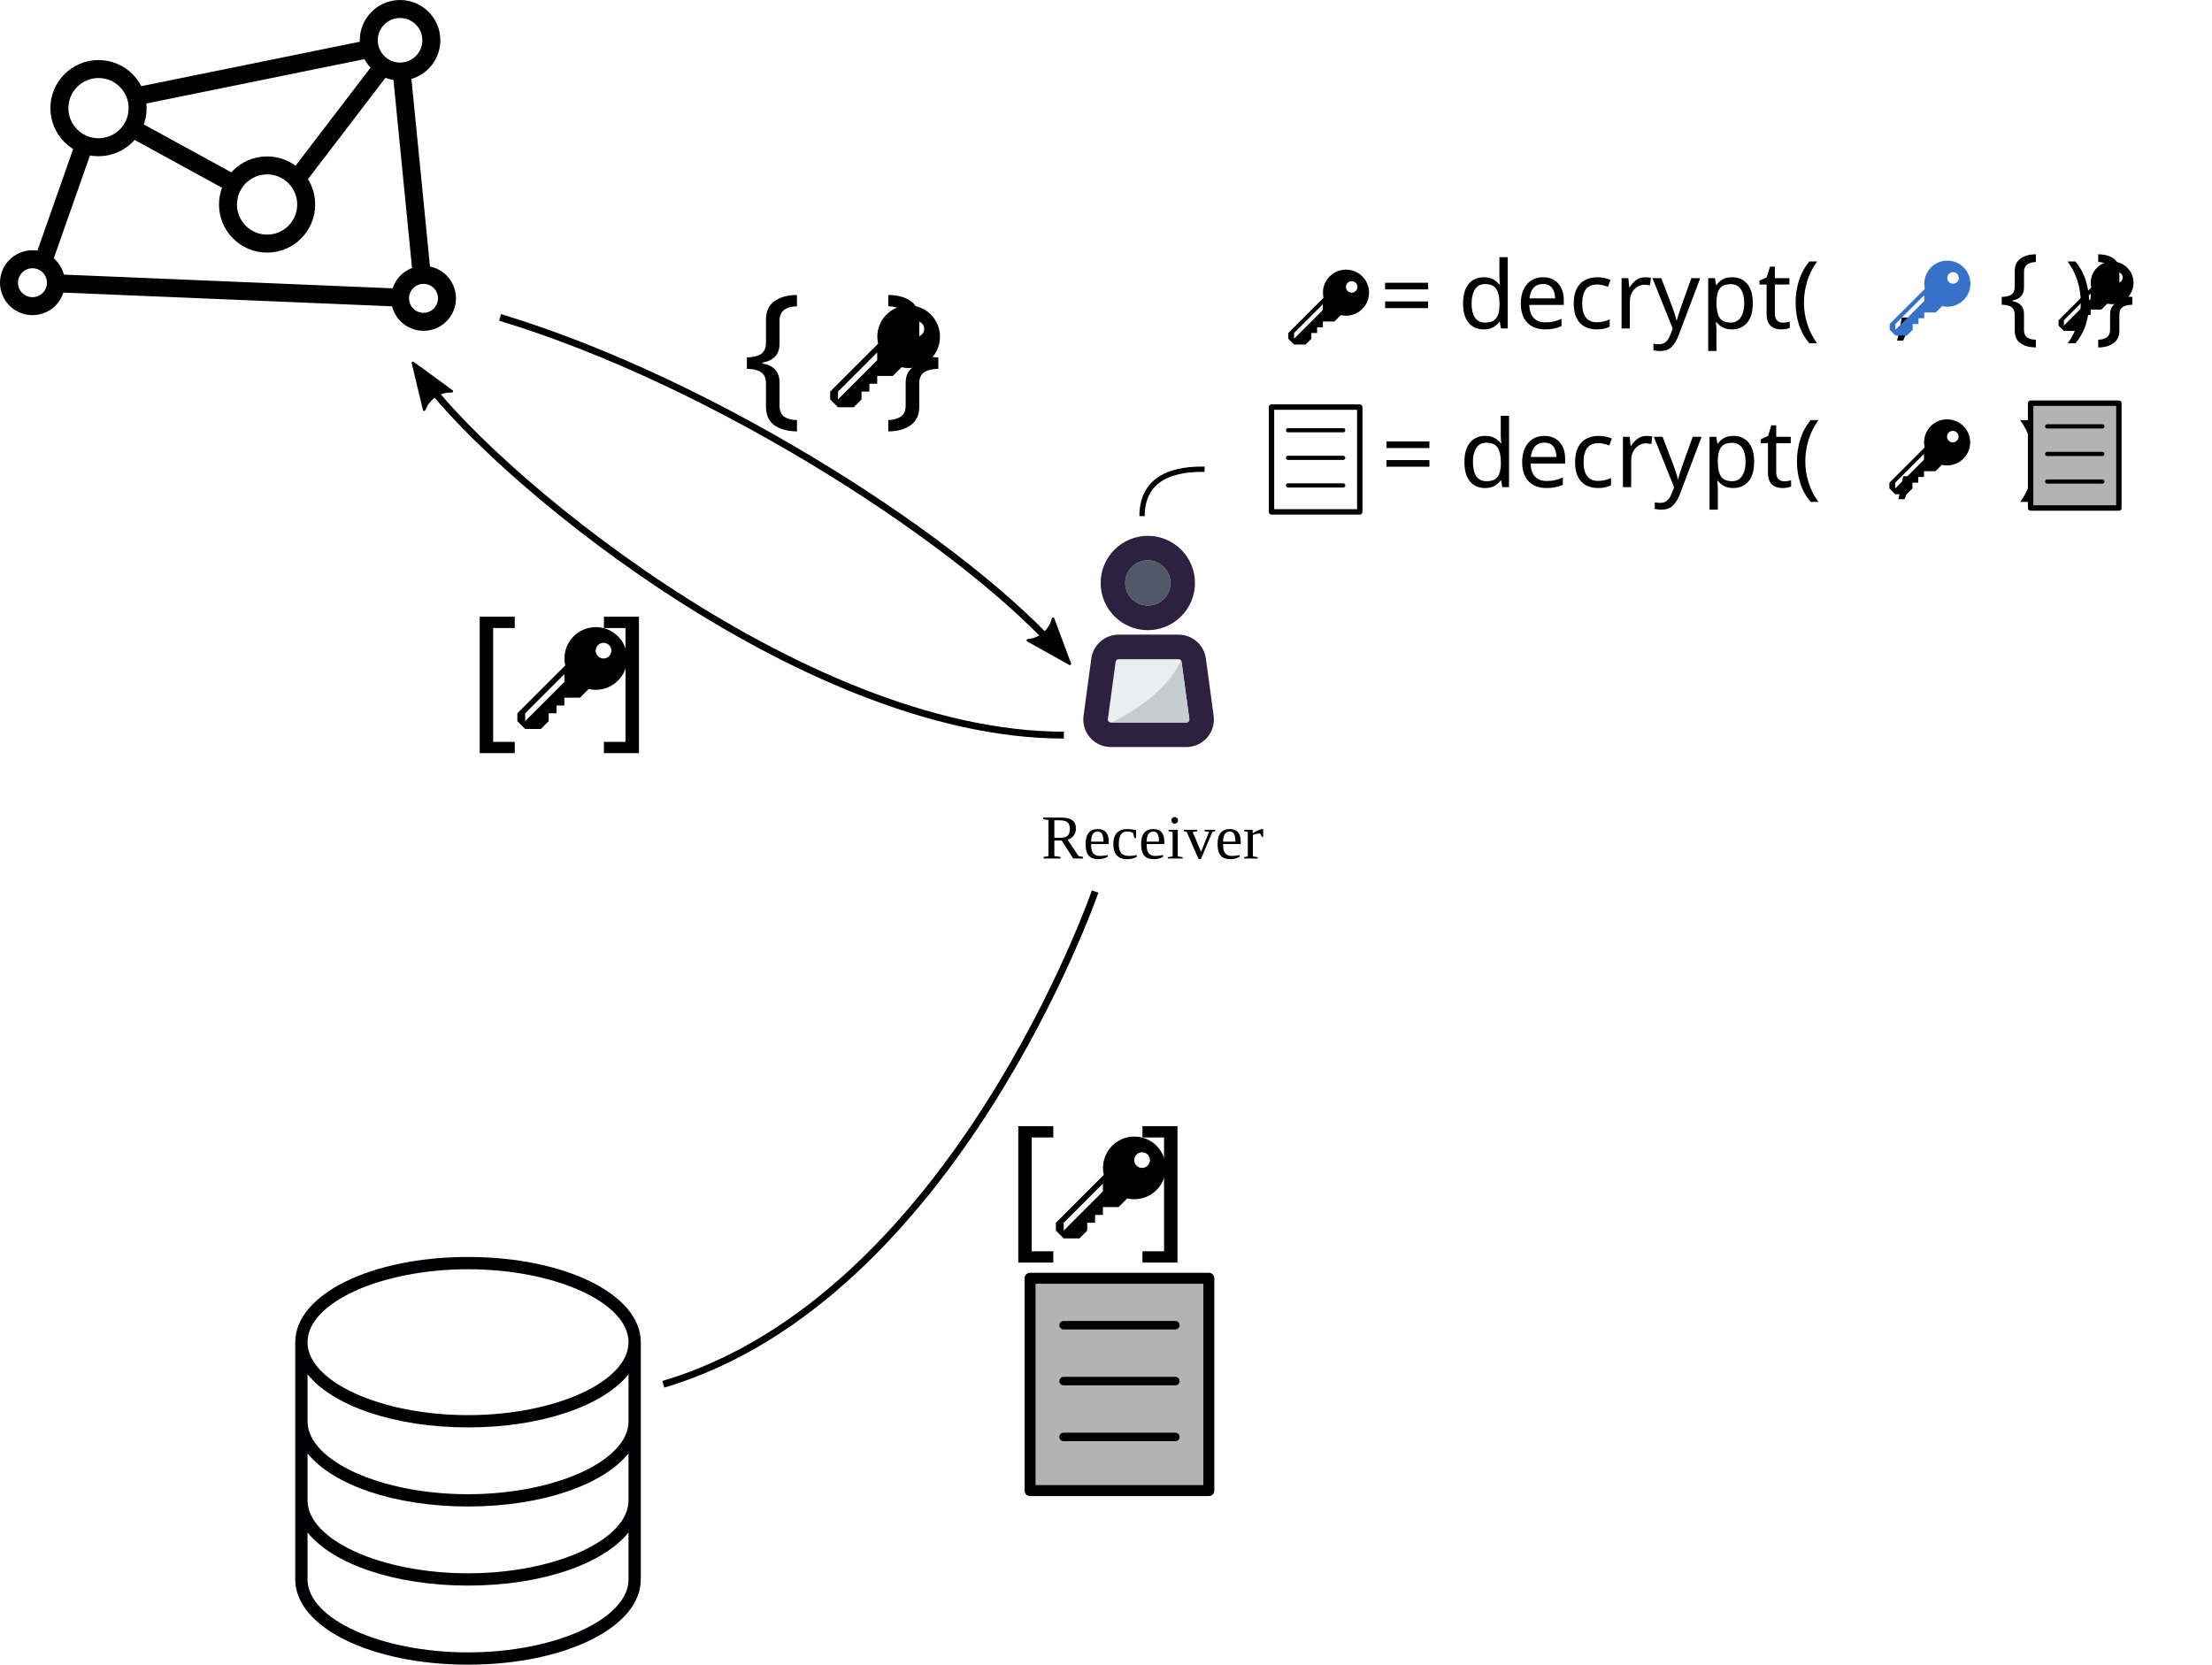
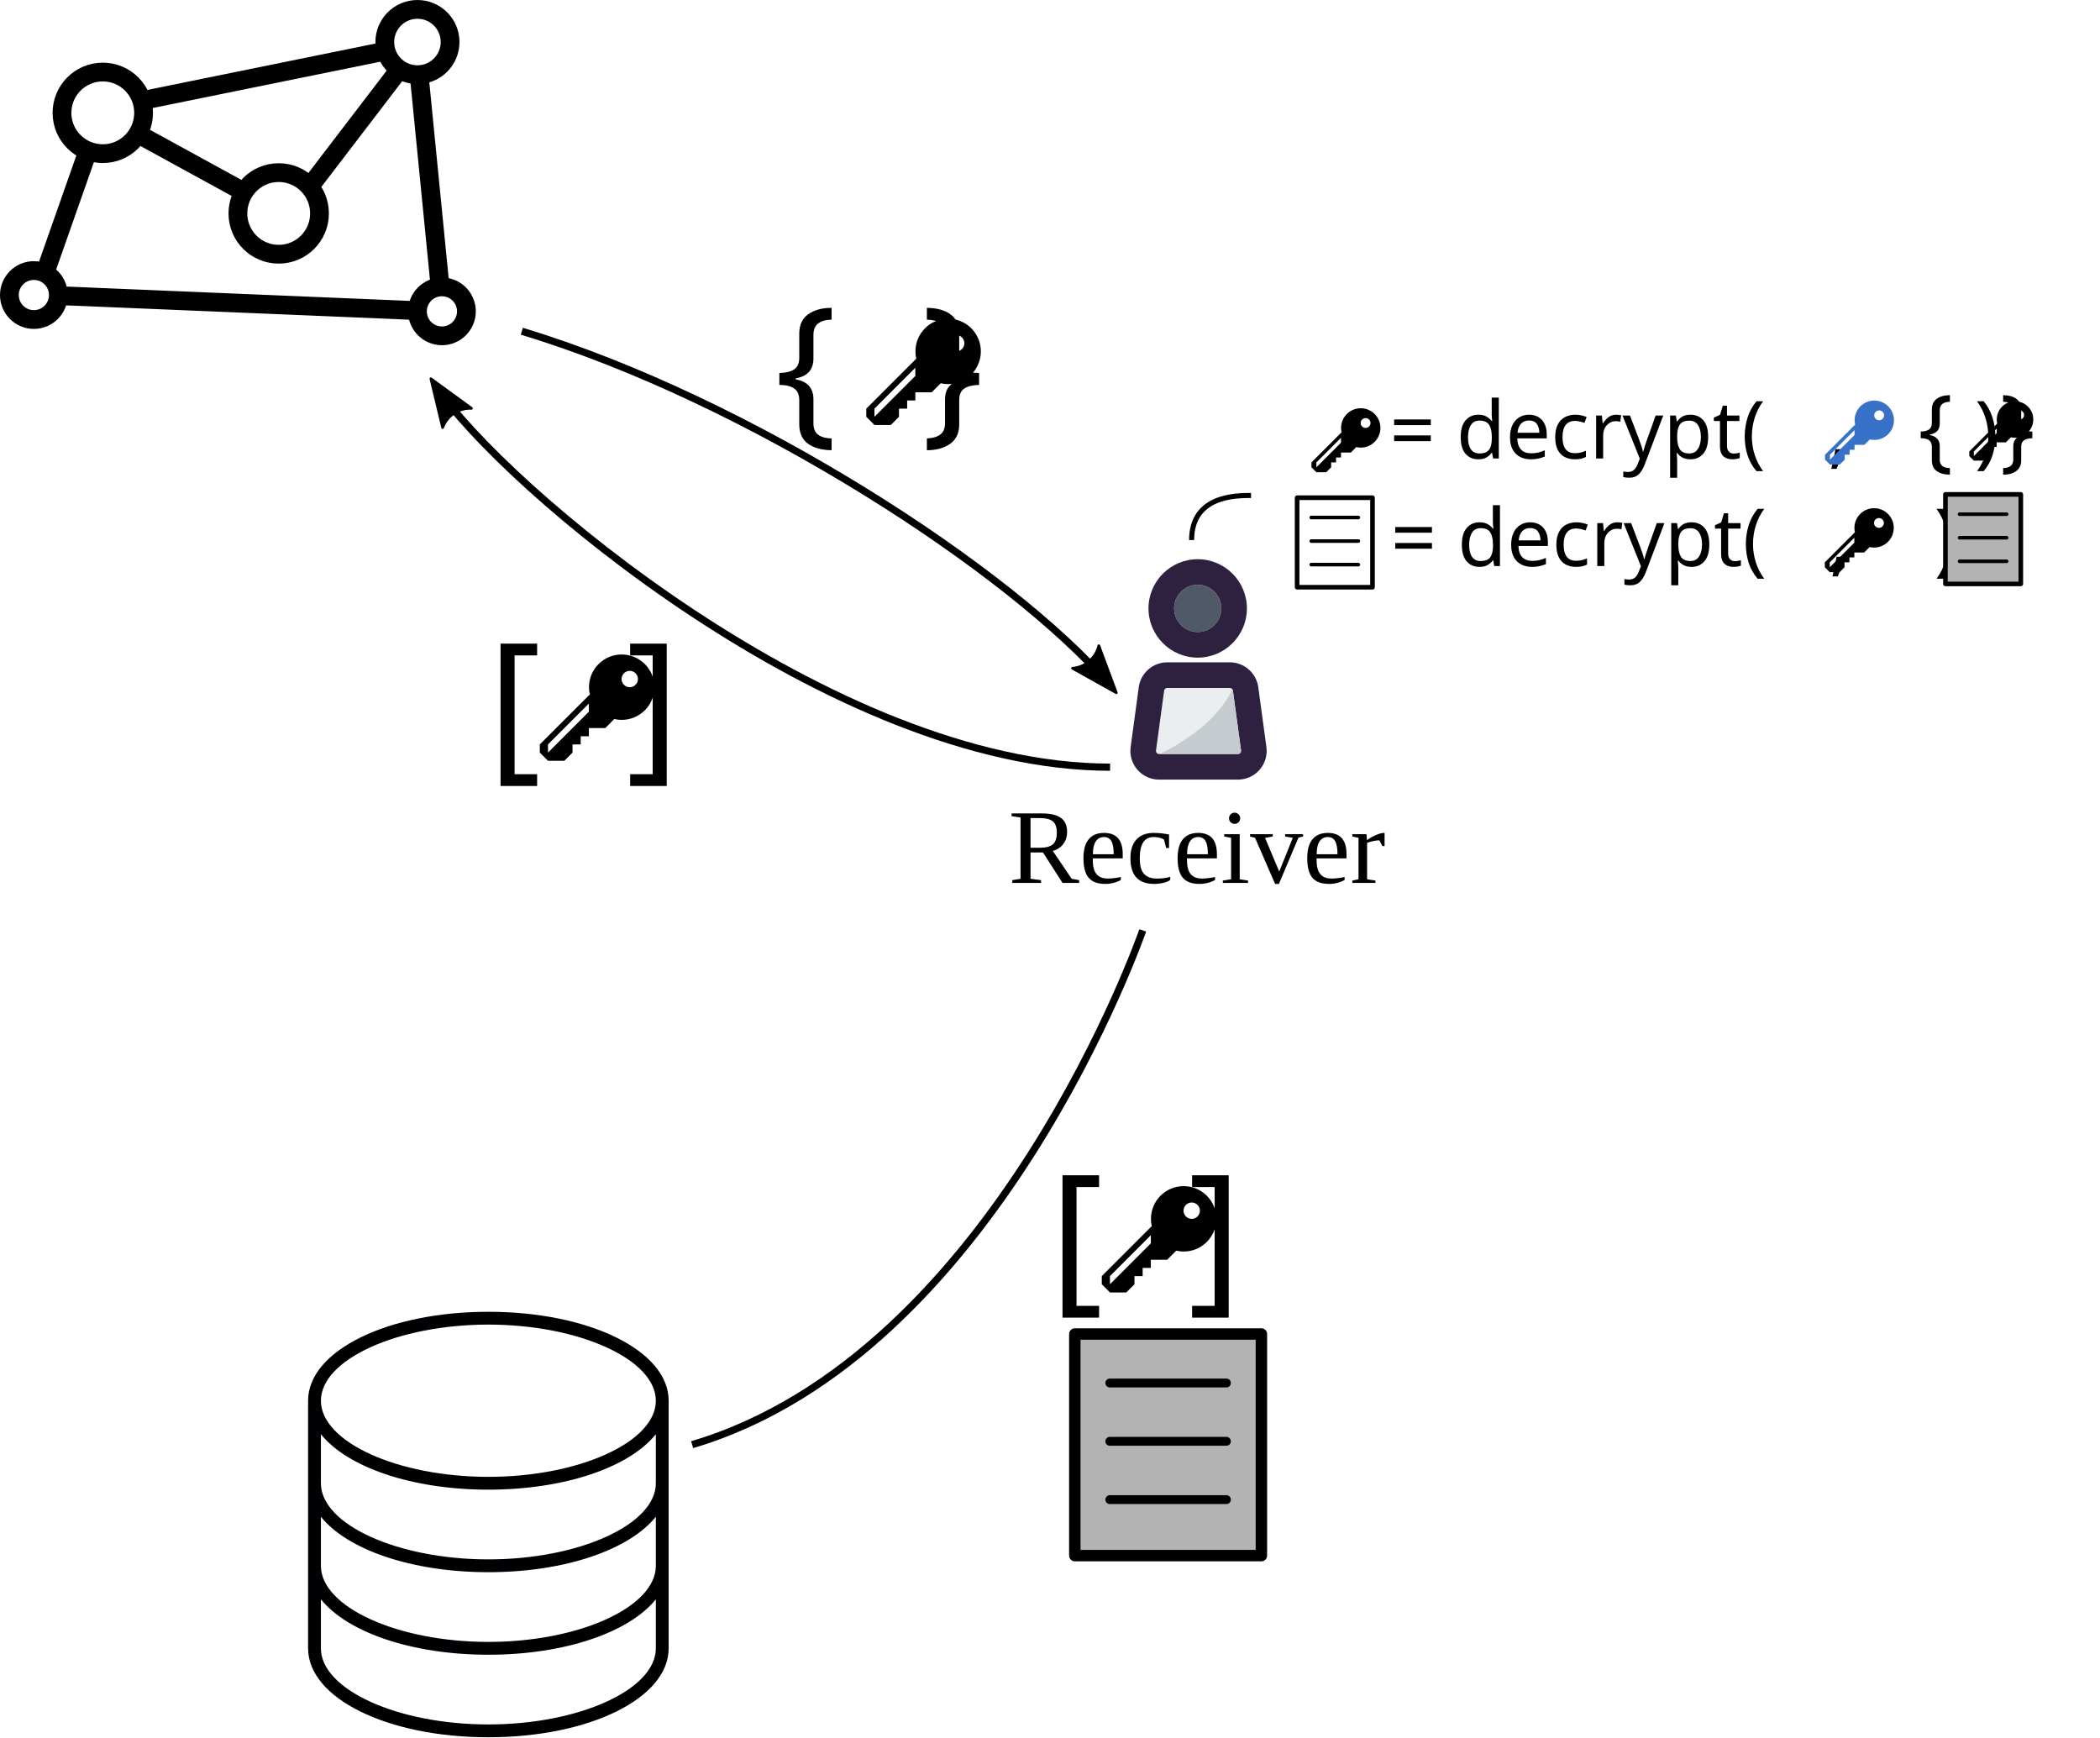
- <svg xmlns="http://www.w3.org/2000/svg" width="199.545mm" height="150.188mm" viewBox="0 0 707.051 532.161" id="svg2" version="1.1">
+ <svg xmlns="http://www.w3.org/2000/svg" width="181.551mm" height="150.188mm" viewBox="0 0 643.291 532.161" id="svg2" version="1.1">
  <defs id="defs4">
    <marker orient="auto" refY="0" refX="0" id="marker4255" style="overflow:visible">
      <path id="path4257" style="fill:#000000;fill-opacity:1;fill-rule:evenodd;stroke:#000000;stroke-width:0.625;stroke-linejoin:round;stroke-opacity:1" d="M 8.719,4.034 -2.207,0.016 8.719,-4.002 c -1.745,2.372 -1.735,5.617 -6e-7,8.035 z" transform="scale(-0.6,-0.6)" />
    </marker>
    <marker orient="auto" refY="0" refX="0" id="marker14834" style="overflow:visible">
      <path id="path14836" style="fill:#000000;fill-opacity:1;fill-rule:evenodd;stroke:#000000;stroke-width:0.625;stroke-linejoin:round;stroke-opacity:1" d="M 8.719,4.034 -2.207,0.016 8.719,-4.002 c -1.745,2.372 -1.735,5.617 -6e-7,8.035 z" transform="scale(-0.6,-0.6)" />
    </marker>
    <marker style="overflow:visible" id="marker4732" refX="0" refY="0" orient="auto">
      <path transform="scale(-0.6,-0.6)" d="M 8.719,4.034 -2.207,0.016 8.719,-4.002 c -1.745,2.372 -1.735,5.617 -6e-7,8.035 z" style="fill:#000000;fill-opacity:1;fill-rule:evenodd;stroke:#000000;stroke-width:0.625;stroke-linejoin:round;stroke-opacity:1" id="path4734" />
    </marker>
  </defs>
  <g id="layer1" transform="translate(-234.9504,-112.3598)">
    <g id="g4501">
      <rect y="520.999" x="564.198" height="67.872" width="57.155" id="rect4172-3" style="opacity:1;fill:#b3b3b3;fill-opacity:1;stroke:#000000;stroke-width:3.501;stroke-linecap:round;stroke-linejoin:round;stroke-miterlimit:4;stroke-dasharray:none;stroke-opacity:1" />
      <path id="path4174-6" d="m 574.914,536.002 35.722,0" style="fill:#b3b3b3;fill-rule:evenodd;stroke:#000000;stroke-width:2.715;stroke-linecap:round;stroke-linejoin:miter;stroke-miterlimit:4;stroke-dasharray:none;stroke-dashoffset:0;stroke-opacity:1" />
      <path id="path4176-7" d="m 574.914,553.863 35.722,0" style="fill:#b3b3b3;fill-rule:evenodd;stroke:#000000;stroke-width:2.715;stroke-linecap:round;stroke-linejoin:miter;stroke-miterlimit:4;stroke-dasharray:none;stroke-dashoffset:0;stroke-opacity:1" />
      <path id="path4178-5" d="m 574.914,571.724 35.722,0" style="fill:#b3b3b3;fill-rule:evenodd;stroke:#000000;stroke-width:2.715;stroke-linecap:round;stroke-linejoin:miter;stroke-miterlimit:4;stroke-dasharray:none;stroke-dashoffset:0;stroke-opacity:1" />
    </g>
    <g id="g4175-3" transform="matrix(0.4930149,0,0,0.4930149,581.2183,283.6553)">
      <g transform="translate(-102.3797,0)" id="g28-5">
        <path style="fill:#505967" d="m 144.208,15.894 c 8.086,0 14.686,6.599 14.686,14.686 0,8.087 -6.599,14.655 -14.686,14.655 -8.086,0 -14.655,-6.568 -14.655,-14.655 0,-8.087 6.569,-14.686 14.655,-14.686 z" id="path30-6" />
      </g>
      <g transform="translate(-102.3797,0)" id="g32-2">
        <path style="fill:#eaeeef" d="m 171.132,118.849 c 0.093,0.713 -0.217,1.239 -0.465,1.549 -0.279,0.279 -0.744,0.651 -1.456,0.651 l -48.983,0 c -0.713,0 -1.177,-0.372 -1.456,-0.651 -0.248,-0.31 -0.558,-0.837 -0.465,-1.549 l 5.05,-37.179 c 0.124,-0.96 0.929,-1.673 1.89,-1.673 l 38.945,0 c 0.96,0 1.766,0.713 1.89,1.673 l 5.05,37.179 z" id="path34-9" />
      </g>
      <g transform="translate(-102.3797,0)" id="g44-1">
        <path style="fill:#2d213f" d="m 186.902,116.742 c 0.682,5.081 -0.868,10.255 -4.276,14.128 -3.377,3.873 -8.272,6.073 -13.415,6.073 l -48.983,0 c -5.143,0 -10.038,-2.2 -13.415,-6.073 -3.408,-3.873 -4.957,-9.047 -4.276,-14.128 l 5.05,-37.21 c 1.177,-8.83 8.799,-15.46 17.66,-15.46 l 38.945,0 c 8.861,0 16.483,6.63 17.66,15.46 l 5.05,37.21 z m -16.235,3.656 c 0.248,-0.31 0.558,-0.837 0.465,-1.549 l -5.05,-37.179 c -0.124,-0.96 -0.929,-1.673 -1.89,-1.673 l -38.945,0 c -0.96,0 -1.766,0.713 -1.89,1.673 l -5.05,37.179 c -0.093,0.713 0.217,1.239 0.465,1.549 0.279,0.279 0.744,0.651 1.456,0.651 l 48.983,0 c 0.713,0 1.178,-0.372 1.456,-0.651 z" id="path46-2" />
      </g>
      <g transform="translate(-102.3797,0)" id="g52-7">
        <path style="fill:#2d213f" d="m 144.208,0 c 16.885,0 30.58,13.725 30.58,30.58 0,16.855 -13.694,30.58 -30.58,30.58 -16.855,0 -30.58,-13.725 -30.58,-30.58 0,-16.855 13.726,-30.58 30.58,-30.58 z m 14.686,30.58 c 0,-8.086 -6.599,-14.686 -14.686,-14.686 -8.086,0 -14.655,6.599 -14.655,14.686 0,8.087 6.568,14.655 14.655,14.655 8.087,0 14.686,-6.569 14.686,-14.655 z" id="path54-0" />
      </g>
      <g transform="translate(-102.3797,0)" id="g64-9">
        <path id="path66-3" d="m 120.689,121.049 48.522,0 c 0.713,0 1.177,-0.372 1.456,-0.651 0.248,-0.31 0.558,-0.837 0.465,-1.549 l -5.05,-37.179 c -0.04,-0.316 -0.173,-0.589 -0.344,-0.833 -5.58,11.9 -18.032,26.707 -45.049,40.212 z" style="fill:#c5cbcf" />
      </g>
    </g>
-     <text xml:space="preserve" style="font-style:normal;font-weight:normal;font-size:20px;line-height:125%;font-family:sans-serif;letter-spacing:0px;word-spacing:0px;fill:#000000;fill-opacity:1;stroke:none;stroke-width:1px;stroke-linecap:butt;stroke-linejoin:miter;stroke-opacity:1" x="567.83" y="386.809" id="text4352">
-       <tspan id="tspan4354" x="567.83" y="386.809" style="font-style:normal;font-variant:normal;font-weight:normal;font-stretch:normal;font-family:'Liberation Serif';-inkscape-font-specification:'Liberation Serif'">Receiver</tspan>
+     <text xml:space="preserve" style="font-style:normal;font-weight:normal;font-size:20px;line-height:125%;font-family:sans-serif;letter-spacing:0px;word-spacing:0px;fill:#000000;fill-opacity:1;stroke:none;stroke-width:1px;stroke-linecap:butt;stroke-linejoin:miter;stroke-opacity:1" x="543.9" y="382.809" id="text4352">
+       <tspan id="tspan4354" x="543.9" y="382.809" style="font-style:normal;font-variant:normal;font-weight:normal;font-stretch:normal;font-size:32.5px;font-family:'Liberation Serif';-inkscape-font-specification:'Liberation Serif'">Receiver</tspan>
    </text>
    <text xml:space="preserve" style="font-style:normal;font-weight:normal;font-size:20px;line-height:125%;font-family:sans-serif;letter-spacing:0px;word-spacing:0px;fill:#000000;fill-opacity:1;stroke:none;stroke-width:1px;stroke-linecap:butt;stroke-linejoin:miter;stroke-opacity:1" x="295" y="332.362" id="text6307">
      <tspan x="295" y="332.362" id="tspan6313" />
    </text>
-     <path style="fill:none;fill-rule:evenodd;stroke:#000000;stroke-width:2.2;stroke-linecap:butt;stroke-linejoin:miter;stroke-miterlimit:4;stroke-dasharray:none;stroke-opacity:1;marker-end:" d="M 446.97,554.888 C 540,527.362 585,397.362 585,397.362" id="path11133" />
+     <path style="fill:none;fill-rule:evenodd;stroke:#000000;stroke-width:2.2;stroke-linecap:butt;stroke-linejoin:miter;stroke-miterlimit:4;stroke-dasharray:none;stroke-opacity:1" d="M 446.97,554.888 C 540,527.362 585,397.362 585,397.362" id="path11133" />
    <path id="path11602" d="m 575,347.362 c -85,0 -186.414,-86.566 -206.414,-116.566" style="fill:none;fill-rule:evenodd;stroke:#000000;stroke-width:2.2;stroke-linecap:butt;stroke-linejoin:miter;stroke-miterlimit:4;stroke-dasharray:none;stroke-opacity:1;marker-end:url(#marker4732)" />
    <path id="path11604" d="M 394.8,213.827 C 464.546,234.888 545,287.362 575,322.362" style="fill:none;fill-rule:evenodd;stroke:#000000;stroke-width:2.2;stroke-linecap:butt;stroke-linejoin:miter;stroke-miterlimit:4;stroke-dasharray:none;stroke-opacity:1;marker-end:url(#marker4255)" />
-     <path style="fill:none;fill-rule:evenodd;stroke:#000000;stroke-width:1.7;stroke-linecap:butt;stroke-linejoin:miter;stroke-miterlimit:4;stroke-dasharray:none;stroke-opacity:1;marker-end:" d="m 600,277.362 c 0,-15 15,-15 20,-15" id="path14826" />
+     <path style="fill:none;fill-rule:evenodd;stroke:#000000;stroke-width:1.547;stroke-linecap:butt;stroke-linejoin:miter;stroke-miterlimit:4;stroke-dasharray:none;stroke-opacity:1" d="m 599.978,277.781 c 0,-13.647 13.647,-13.647 18.197,-13.647" id="path14826" />
    <g id="g4384" transform="matrix(0.329089,0,0,0.329089,319.385,514.1848)">
      <g id="g4344">
        <path id="path4346" d="M 198.025,0 C 103.922,0 30.207,36.368 30.207,82.79 l 0,230.47 c 0,46.422 73.715,82.79 167.818,82.79 94.103,0 167.818,-36.368 167.818,-82.79 l 0,-230.47 C 365.844,36.362 292.129,0 198.025,0 Z m 0,11.934 c 84.497,0 155.884,32.448 155.884,70.857 0,38.409 -71.394,70.857 -155.884,70.857 -84.497,0 -155.884,-32.448 -155.884,-70.857 0,-38.409 71.382,-70.857 155.884,-70.857 z M 353.91,313.261 c 0,38.409 -71.394,70.857 -155.884,70.857 -84.497,0 -155.884,-32.448 -155.884,-70.857 l 0,-45.641 c 24.488,30.526 84.258,51.607 155.884,51.607 71.626,0 131.396,-21.075 155.884,-51.607 l 0,45.641 z m 0,-76.824 c 0,38.409 -71.394,70.857 -155.884,70.857 -84.497,0 -155.884,-32.448 -155.884,-70.857 l 0,-45.641 c 24.488,30.532 84.264,51.607 155.884,51.607 71.62,0 131.396,-21.075 155.884,-51.607 l 0,45.641 z m 0,-76.823 c 0,38.409 -71.394,70.857 -155.884,70.857 -84.497,0 -155.884,-32.448 -155.884,-70.857 l 0,-45.647 c 24.488,30.538 84.264,51.613 155.884,51.613 71.62,0 131.396,-21.075 155.884,-51.613 l 0,45.647 z" style="fill:#010002" />
      </g>
      <g id="g4348" />
      <g id="g4350" />
      <g id="g4352" />
      <g id="g4354" />
      <g id="g4356" />
      <g id="g4358" />
      <g id="g4360" />
      <g id="g4362" />
      <g id="g4364" />
      <g id="g4366" />
      <g id="g4368" />
      <g id="g4370" />
      <g id="g4372" />
      <g id="g4374" />
      <g id="g4376" />
    </g>
    <g id="g4507">
      <path d="m 425.394,312.841 c -5.533,0 -10.018,4.485 -10.018,10.018 0,0.767 0.086,1.51 0.251,2.227 l -15.312,15.308 0,2.504 2.504,2.504 5.009,0 2.505,-2.504 0,-2.504 2.504,0 0,-2.504 2.505,0 0,-2.504 5.009,0 2.771,-2.771 c 0.732,0.168 1.491,0.258 2.274,0.258 5.533,0 10.018,-4.485 10.018,-10.018 0,-5.533 -4.488,-10.014 -10.018,-10.014 z m -10.053,17.535 -12.522,12.522 0,-2.504 12.522,-12.522 0,2.504 z m 12.522,-7.513 c -1.381,0 -2.504,-1.123 -2.504,-2.504 0,-1.381 1.123,-2.504 2.504,-2.504 1.381,0 2.505,1.123 2.505,2.504 0,1.381 -1.123,2.504 -2.505,2.504 z" id="path4429" />
      <text id="text4438" y="345.219" x="384.286" style="font-style:normal;font-weight:normal;font-size:20px;line-height:125%;font-family:sans-serif;letter-spacing:0px;word-spacing:0px;fill:#000000;fill-opacity:1;stroke:none;stroke-width:1px;stroke-linecap:butt;stroke-linejoin:miter;stroke-opacity:1" xml:space="preserve">
        <tspan style="font-size:50px" y="345.219" x="384.286" id="tspan4440">[  ]</tspan>
      </text>
    </g>
    <g id="g4512">
      <path d="m 597.537,475.698 c -5.533,0 -10.018,4.485 -10.018,10.018 0,0.767 0.086,1.51 0.251,2.227 l -15.312,15.308 0,2.504 2.504,2.504 5.009,0 2.505,-2.504 0,-2.504 2.504,0 0,-2.504 2.505,0 0,-2.504 5.009,0 2.771,-2.771 c 0.732,0.168 1.491,0.258 2.274,0.258 5.533,0 10.018,-4.485 10.018,-10.018 0,-5.533 -4.488,-10.014 -10.018,-10.014 z m -10.053,17.535 -12.522,12.522 0,-2.504 12.522,-12.522 0,2.504 z m 12.522,-7.513 c -1.381,0 -2.504,-1.123 -2.504,-2.504 0,-1.381 1.123,-2.504 2.504,-2.504 1.381,0 2.505,1.123 2.505,2.504 0,1.381 -1.123,2.504 -2.505,2.504 z" id="path4429-3" />
      <text id="text4438-6" y="508.077" x="556.429" style="font-style:normal;font-weight:normal;font-size:20px;line-height:125%;font-family:sans-serif;letter-spacing:0px;word-spacing:0px;fill:#000000;fill-opacity:1;stroke:none;stroke-width:1px;stroke-linecap:butt;stroke-linejoin:miter;stroke-opacity:1" xml:space="preserve">
        <tspan style="font-size:50px" y="508.077" x="556.429" id="tspan4440-7">[  ]</tspan>
      </text>
    </g>
-     <g transform="matrix(0.4936344,0,0,0.4936344,316.5747,101.1976)" id="g4517-2">
+     <g transform="matrix(0.4040025,0,0,0.4040025,366.4735,149.1803)" id="g4517-2">
      <rect y="286.238" x="657.974" height="67.872" width="57.156" id="rect4172-7" style="opacity:1;fill:none;fill-opacity:1;stroke:#000000;stroke-width:3.501;stroke-linecap:round;stroke-linejoin:round;stroke-miterlimit:4;stroke-dasharray:none;stroke-opacity:1" />
      <path id="path4174-0" d="m 668.69,301.241 35.722,0" style="fill:none;fill-rule:evenodd;stroke:#000000;stroke-width:2.715;stroke-linecap:round;stroke-linejoin:miter;stroke-miterlimit:4;stroke-dasharray:none;stroke-dashoffset:0;stroke-opacity:1" />
      <path id="path4176-9" d="m 668.69,319.102 35.722,0" style="fill:none;fill-rule:evenodd;stroke:#000000;stroke-width:2.715;stroke-linecap:round;stroke-linejoin:miter;stroke-miterlimit:4;stroke-dasharray:none;stroke-dashoffset:0;stroke-opacity:1" />
      <path id="path4178-3" d="m 668.69,336.964 35.722,0" style="fill:none;fill-rule:evenodd;stroke:#000000;stroke-width:2.715;stroke-linecap:round;stroke-linejoin:miter;stroke-miterlimit:4;stroke-dasharray:none;stroke-dashoffset:0;stroke-opacity:1" />
    </g>
-     <text xml:space="preserve" style="font-style:normal;font-weight:normal;font-size:20px;line-height:125%;font-family:sans-serif;letter-spacing:0px;word-spacing:0px;fill:#000000;fill-opacity:1;stroke:none;stroke-width:1px;stroke-linecap:butt;stroke-linejoin:miter;stroke-opacity:1" x="676.429" y="268.077" id="text4550">
-       <tspan id="tspan4552" x="676.429" y="268.077" style="font-size:30px">= decrypt(   ,    )</tspan>
+     <text xml:space="preserve" style="font-style:normal;font-weight:normal;font-size:16.368px;line-height:125%;font-family:sans-serif;letter-spacing:0px;word-spacing:0px;fill:#000000;fill-opacity:1;stroke:none;stroke-width:1px;stroke-linecap:butt;stroke-linejoin:miter;stroke-opacity:1" x="660.987" y="285.758" id="text4550">
+       <tspan id="tspan4552" x="660.987" y="285.758" style="font-size:24.553px">= decrypt(   ,    )</tspan>
    </text>
-     <path id="path4429-5-6" d="m 857.33,246.412 c -4.069,0 -7.367,3.298 -7.367,7.367 0,0.564 0.063,1.111 0.184,1.638 l -11.261,11.258 0,1.842 1.842,1.842 3.684,0 1.842,-1.842 0,-1.842 1.842,0 0,-1.842 1.842,0 0,-1.842 3.684,0 2.038,-2.038 c 0.538,0.124 1.096,0.19 1.672,0.19 4.069,0 7.367,-3.298 7.367,-7.367 0,-4.069 -3.301,-7.364 -7.367,-7.364 z m -7.393,12.896 -9.209,9.209 0,-1.842 9.209,-9.209 0,1.842 z m 9.209,-5.526 c -1.016,0 -1.842,-0.826 -1.842,-1.842 0,-1.016 0.826,-1.842 1.842,-1.842 1.016,0 1.842,0.826 1.842,1.842 0,1.016 -0.826,1.842 -1.842,1.842 z" style="marker-end:" />
-     <g transform="matrix(0.4936362,0,0,0.4936362,605.5173,-15.93101)" id="g4501-0">
+     <path id="path4429-5-6" d="m 809.041,268.028 c -3.33,0 -6.03,2.699 -6.03,6.03 0,0.462 0.052,0.909 0.151,1.34 l -9.216,9.214 0,1.507 1.507,1.507 3.015,0 1.507,-1.507 0,-1.507 1.507,0 0,-1.507 1.507,0 0,-1.507 3.015,0 1.668,-1.668 c 0.44,0.101 0.897,0.155 1.368,0.155 3.33,0 6.03,-2.699 6.03,-6.03 0,-3.33 -2.702,-6.027 -6.03,-6.027 z m -6.051,10.554 -7.537,7.537 0,-1.507 7.537,-7.537 0,1.507 z m 7.537,-4.522 c -0.831,0 -1.507,-0.676 -1.507,-1.507 0,-0.831 0.676,-1.507 1.507,-1.507 0.831,0 1.507,0.676 1.507,1.507 0,0.831 -0.676,1.507 -1.507,1.507 z" />
+     <g transform="matrix(0.404004,0,0,0.404004,602.9511,53.31936)" id="g4501-0">
      <rect y="520.999" x="564.198" height="67.872" width="57.155" id="rect4172-3-6" style="opacity:1;fill:#b3b3b3;fill-opacity:1;stroke:#000000;stroke-width:3.501;stroke-linecap:round;stroke-linejoin:round;stroke-miterlimit:4;stroke-dasharray:none;stroke-opacity:1" />
      <path id="path4174-6-2" d="m 574.914,536.002 35.722,0" style="fill:#b3b3b3;fill-rule:evenodd;stroke:#000000;stroke-width:2.715;stroke-linecap:round;stroke-linejoin:miter;stroke-miterlimit:4;stroke-dasharray:none;stroke-dashoffset:0;stroke-opacity:1" />
      <path id="path4176-7-6" d="m 574.914,553.863 35.722,0" style="fill:#b3b3b3;fill-rule:evenodd;stroke:#000000;stroke-width:2.715;stroke-linecap:round;stroke-linejoin:miter;stroke-miterlimit:4;stroke-dasharray:none;stroke-dashoffset:0;stroke-opacity:1" />
      <path id="path4178-5-1" d="m 574.914,571.724 35.722,0" style="fill:#b3b3b3;fill-rule:evenodd;stroke:#000000;stroke-width:2.715;stroke-linecap:round;stroke-linejoin:miter;stroke-miterlimit:4;stroke-dasharray:none;stroke-dashoffset:0;stroke-opacity:1" />
    </g>
    <g id="g4267" transform="translate(104.2857,-214.2857)">
      <path d="m 421.108,424.27 c -5.533,0 -10.018,4.485 -10.018,10.018 0,0.767 0.086,1.51 0.251,2.227 l -15.312,15.308 0,2.504 2.504,2.504 5.009,0 2.505,-2.504 0,-2.504 2.504,0 0,-2.504 2.505,0 0,-2.504 5.009,0 2.771,-2.771 c 0.732,0.168 1.491,0.258 2.274,0.258 5.533,0 10.018,-4.485 10.018,-10.018 0,-5.533 -4.488,-10.014 -10.018,-10.014 z m -10.053,17.535 -12.522,12.522 0,-2.504 12.522,-12.522 0,2.504 z m 12.522,-7.513 c -1.381,0 -2.504,-1.123 -2.504,-2.504 0,-1.381 1.123,-2.504 2.504,-2.504 1.381,0 2.505,1.123 2.505,2.504 0,1.381 -1.123,2.504 -2.505,2.504 z" id="path4429-6" />
      <text id="text4438-7" y="456.648" x="368" style="font-style:normal;font-weight:normal;font-size:20px;line-height:125%;font-family:sans-serif;letter-spacing:0px;word-spacing:0px;fill:#000000;fill-opacity:1;stroke:none;stroke-width:1px;stroke-linecap:butt;stroke-linejoin:miter;stroke-opacity:1" xml:space="preserve">
        <tspan style="font-size:50px" y="456.648" x="368" id="tspan4440-5">{  }</tspan>
      </text>
    </g>
    <g transform="translate(187.8254,27.87263)" id="layer1-9">
      <circle r="12.5" cy="119.055" cx="78.612" id="path4135" style="opacity:1;fill:none;fill-opacity:1;stroke:#000000;stroke-width:5.75;stroke-linecap:round;stroke-linejoin:round;stroke-miterlimit:4;stroke-dasharray:none;stroke-dashoffset:0;stroke-opacity:1" />
      <circle r="7.5" cy="174.862" cx="57.5" id="path4137-1" style="opacity:1;fill:none;fill-opacity:1;stroke:#000000;stroke-width:5.75;stroke-linecap:round;stroke-linejoin:round;stroke-miterlimit:4;stroke-dasharray:none;stroke-dashoffset:0;stroke-opacity:1" />
      <circle r="12.5" cy="149.862" cx="132.5" id="path4139" style="opacity:1;fill:none;fill-opacity:1;stroke:#000000;stroke-width:5.75;stroke-linecap:round;stroke-linejoin:round;stroke-miterlimit:4;stroke-dasharray:none;stroke-dashoffset:0;stroke-opacity:1" />
      <circle r="10" cy="97.362" cx="175" id="path4143" style="opacity:1;fill:none;fill-opacity:1;stroke:#000000;stroke-width:5.75;stroke-linecap:round;stroke-linejoin:round;stroke-miterlimit:4;stroke-dasharray:none;stroke-dashoffset:0;stroke-opacity:1" />
      <circle r="7.5" cy="179.862" cx="182.5" id="path4145" style="opacity:1;fill:none;fill-opacity:1;stroke:#000000;stroke-width:5.75;stroke-linecap:round;stroke-linejoin:round;stroke-miterlimit:4;stroke-dasharray:none;stroke-dashoffset:0;stroke-opacity:1" />
      <path id="path4147" d="m 89.904,125.8 31.82,17.425" style="fill:none;fill-rule:evenodd;stroke:#000000;stroke-width:5.75;stroke-linecap:butt;stroke-linejoin:miter;stroke-miterlimit:4;stroke-dasharray:none;stroke-opacity:1" />
      <path id="path4149" d="M 91.166,115.193 164.402,100.293" style="fill:none;fill-rule:evenodd;stroke:#000000;stroke-width:5.75;stroke-linecap:butt;stroke-linejoin:miter;stroke-miterlimit:4;stroke-dasharray:none;stroke-opacity:1" />
      <path id="path4151" d="m 175.514,107.365 6.313,63.892" style="fill:none;fill-rule:evenodd;stroke:#000000;stroke-width:5.75;stroke-linecap:butt;stroke-linejoin:miter;stroke-miterlimit:4;stroke-dasharray:none;stroke-opacity:1" />
      <path id="path4153" d="m 169.201,106.102 -26.264,34.345" style="fill:none;fill-rule:evenodd;stroke:#000000;stroke-width:5.75;stroke-linecap:butt;stroke-linejoin:miter;stroke-miterlimit:4;stroke-dasharray:none;stroke-opacity:1" />
      <path id="path4155" d="M 64.902,175.045 173.746,179.59" style="fill:none;fill-rule:evenodd;stroke:#000000;stroke-width:5.75;stroke-linecap:butt;stroke-linejoin:miter;stroke-miterlimit:4;stroke-dasharray:none;stroke-opacity:1" />
      <path id="path4157" d="M 60.862,168.226 73.741,131.608" style="fill:none;fill-rule:evenodd;stroke:#000000;stroke-width:5.75;stroke-linecap:butt;stroke-linejoin:miter;stroke-miterlimit:4;stroke-dasharray:none;stroke-opacity:1" />
    </g>
-     <path id="path4429-5-6-2" d="m 665.187,198.555 c -4.069,0 -7.367,3.298 -7.367,7.367 0,0.564 0.063,1.111 0.184,1.638 l -11.261,11.258 0,1.842 1.842,1.842 3.684,0 1.842,-1.842 0,-1.842 1.842,0 0,-1.842 1.842,0 0,-1.842 3.684,0 2.038,-2.038 c 0.538,0.124 1.096,0.19 1.672,0.19 4.069,0 7.367,-3.298 7.367,-7.367 0,-4.069 -3.301,-7.364 -7.367,-7.364 z m -7.393,12.896 -9.209,9.209 0,-1.842 9.209,-9.209 0,1.842 z m 9.209,-5.526 c -1.016,0 -1.842,-0.826 -1.842,-1.842 0,-1.016 0.826,-1.842 1.842,-1.842 1.016,0 1.842,0.826 1.842,1.842 0,1.016 -0.826,1.842 -1.842,1.842 z" style="marker-end:" />
-     <text xml:space="preserve" style="font-style:normal;font-weight:normal;font-size:30px;line-height:125%;font-family:sans-serif;letter-spacing:0px;word-spacing:0px;fill:#000000;fill-opacity:1;stroke:none;stroke-width:1px;stroke-linecap:butt;stroke-linejoin:miter;stroke-opacity:1" x="676" y="217.362" id="text4316">
-       <tspan id="tspan4318" x="676" y="217.362">= decrypt(   ,      )</tspan>
+     <path id="path4429-5-6-2" d="m 651.787,237.414 c -3.33,0 -6.03,2.699 -6.03,6.03 0,0.462 0.052,0.909 0.151,1.34 l -9.216,9.214 0,1.507 1.507,1.507 3.015,0 1.507,-1.507 0,-1.507 1.507,0 0,-1.507 1.507,0 0,-1.507 3.015,0 1.668,-1.668 c 0.44,0.101 0.897,0.155 1.368,0.155 3.33,0 6.03,-2.699 6.03,-6.03 0,-3.33 -2.702,-6.027 -6.03,-6.027 z m -6.051,10.554 -7.537,7.537 0,-1.507 7.537,-7.537 0,1.507 z m 7.537,-4.522 c -0.831,0 -1.507,-0.676 -1.507,-1.507 0,-0.831 0.676,-1.507 1.507,-1.507 0.831,0 1.507,0.676 1.507,1.507 0,0.831 -0.676,1.507 -1.507,1.507 z" />
+     <text xml:space="preserve" style="font-style:normal;font-weight:normal;font-size:24.553px;line-height:125%;font-family:sans-serif;letter-spacing:0px;word-spacing:0px;fill:#000000;fill-opacity:1;stroke:none;stroke-width:1px;stroke-linecap:butt;stroke-linejoin:miter;stroke-opacity:1" x="660.636" y="252.806" id="text4316">
+       <tspan id="tspan4318" x="660.636" y="252.806">= decrypt(   ,      )</tspan>
    </text>
-     <g id="g4267-7" transform="matrix(0.6825662,0,0,0.6825662,622.64,-93.66311)">
+     <g id="g4267-7" transform="matrix(0.558629,0,0,0.558629,616.9647,-1.744607)">
      <path d="m 421.108,424.27 c -5.533,0 -10.018,4.485 -10.018,10.018 0,0.767 0.086,1.51 0.251,2.227 l -15.312,15.308 0,2.504 2.504,2.504 5.009,0 2.505,-2.504 0,-2.504 2.504,0 0,-2.504 2.505,0 0,-2.504 5.009,0 2.771,-2.771 c 0.732,0.168 1.491,0.258 2.274,0.258 5.533,0 10.018,-4.485 10.018,-10.018 0,-5.533 -4.488,-10.014 -10.018,-10.014 z m -10.053,17.535 -12.522,12.522 0,-2.504 12.522,-12.522 0,2.504 z m 12.522,-7.513 c -1.381,0 -2.504,-1.123 -2.504,-2.504 0,-1.381 1.123,-2.504 2.504,-2.504 1.381,0 2.505,1.123 2.505,2.504 0,1.381 -1.123,2.504 -2.505,2.504 z" id="path4429-6-0" />
      <text id="text4438-7-9" y="456.648" x="368" style="font-style:normal;font-weight:normal;font-size:20px;line-height:125%;font-family:sans-serif;letter-spacing:0px;word-spacing:0px;fill:#000000;fill-opacity:1;stroke:none;stroke-width:1px;stroke-linecap:butt;stroke-linejoin:miter;stroke-opacity:1" xml:space="preserve">
        <tspan style="font-size:50px" y="456.648" x="368" id="tspan4440-5-3">{  }</tspan>
      </text>
    </g>
-     <path id="path4429-5-6-2-6" d="m 857.407,195.678 c -4.069,0 -7.367,3.298 -7.367,7.367 0,0.564 0.063,1.111 0.184,1.638 l -11.261,11.258 0,1.842 1.842,1.842 3.684,0 1.842,-1.842 0,-1.842 1.842,0 0,-1.842 1.842,0 0,-1.842 3.684,0 2.038,-2.038 c 0.538,0.124 1.096,0.19 1.672,0.19 4.069,0 7.367,-3.298 7.367,-7.367 0,-4.069 -3.301,-7.364 -7.367,-7.364 z m -7.393,12.896 -9.209,9.209 0,-1.842 9.209,-9.209 0,1.842 z m 9.209,-5.526 c -1.016,0 -1.842,-0.826 -1.842,-1.842 0,-1.016 0.826,-1.842 1.842,-1.842 1.016,0 1.842,0.826 1.842,1.842 0,1.016 -0.826,1.842 -1.842,1.842 z" style="fill:#3771c8;marker-end:" />
+     <path id="path4429-5-6-2-6" d="m 809.104,235.06 c -3.33,0 -6.03,2.699 -6.03,6.03 0,0.462 0.052,0.909 0.151,1.34 l -9.216,9.214 0,1.507 1.507,1.507 3.015,0 1.507,-1.507 0,-1.507 1.507,0 0,-1.507 1.507,0 0,-1.507 3.015,0 1.668,-1.668 c 0.44,0.101 0.897,0.155 1.368,0.155 3.33,0 6.03,-2.699 6.03,-6.03 0,-3.33 -2.702,-6.027 -6.03,-6.027 z m -6.051,10.554 -7.537,7.537 0,-1.507 7.537,-7.537 0,1.507 z m 7.537,-4.522 c -0.831,0 -1.507,-0.676 -1.507,-1.507 0,-0.831 0.676,-1.507 1.507,-1.507 0.831,0 1.507,0.676 1.507,1.507 0,0.831 -0.676,1.507 -1.507,1.507 z" style="fill:#3771c8" />
  </g>
</svg>
